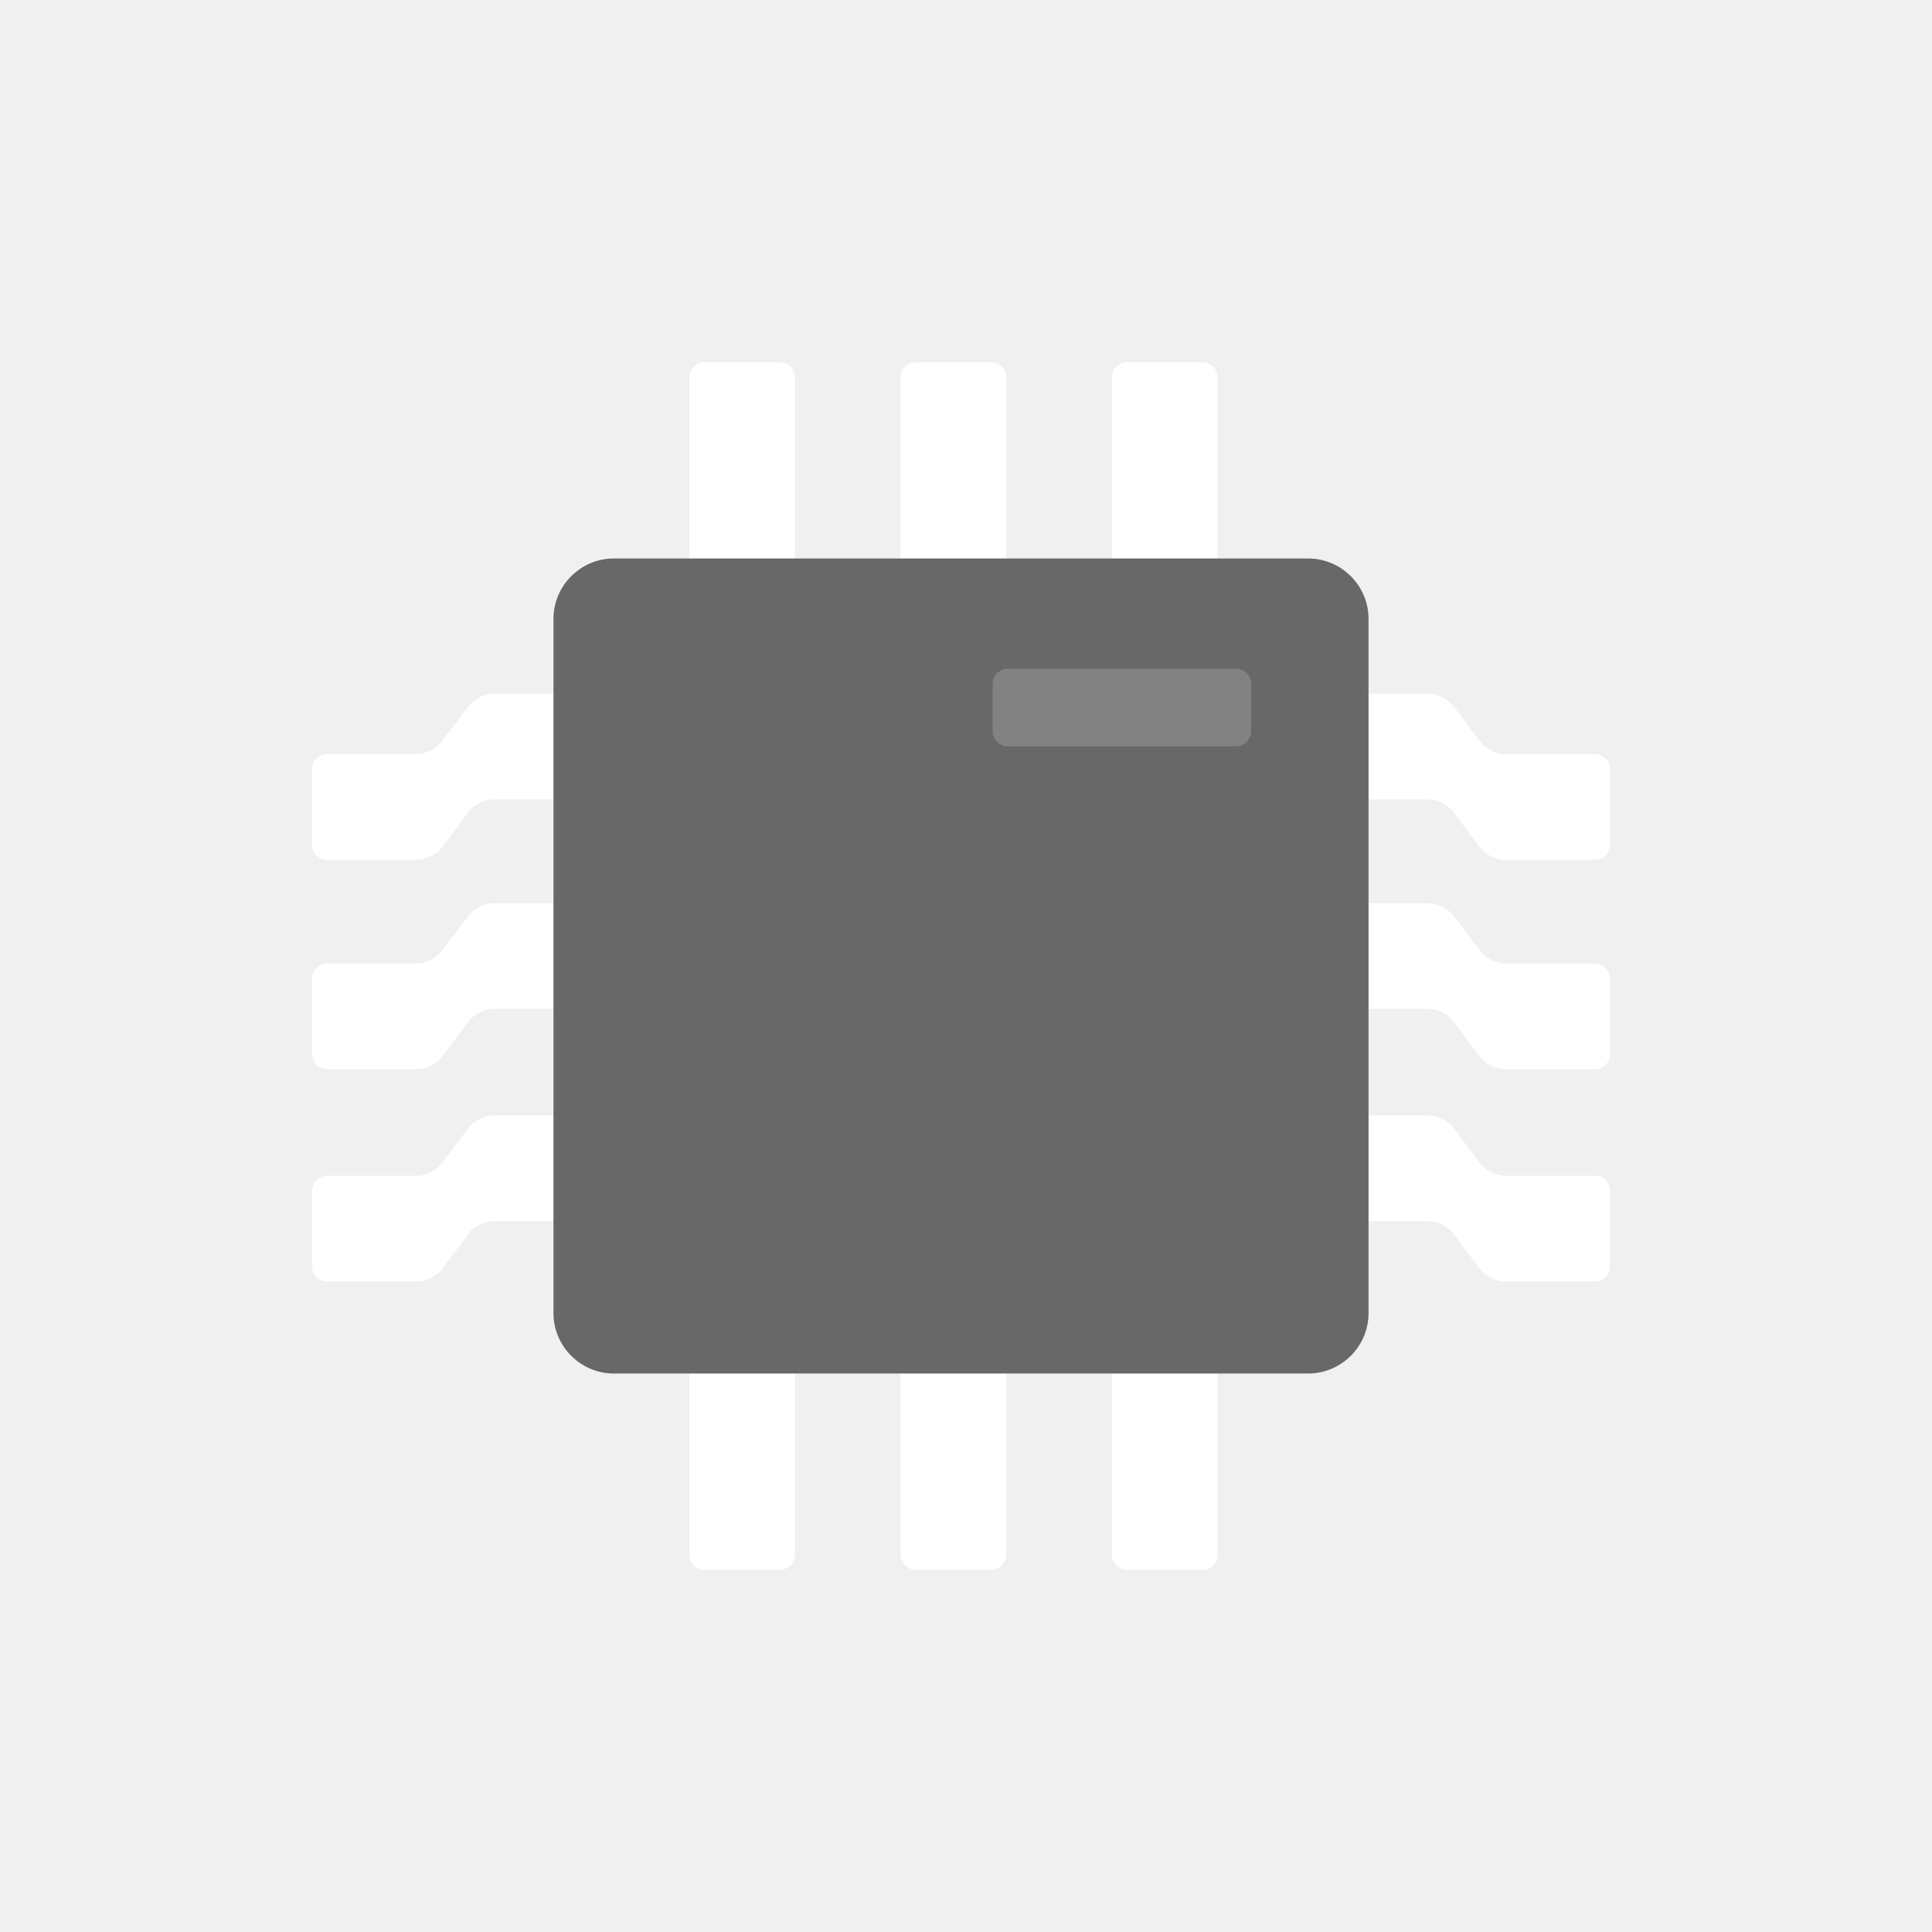
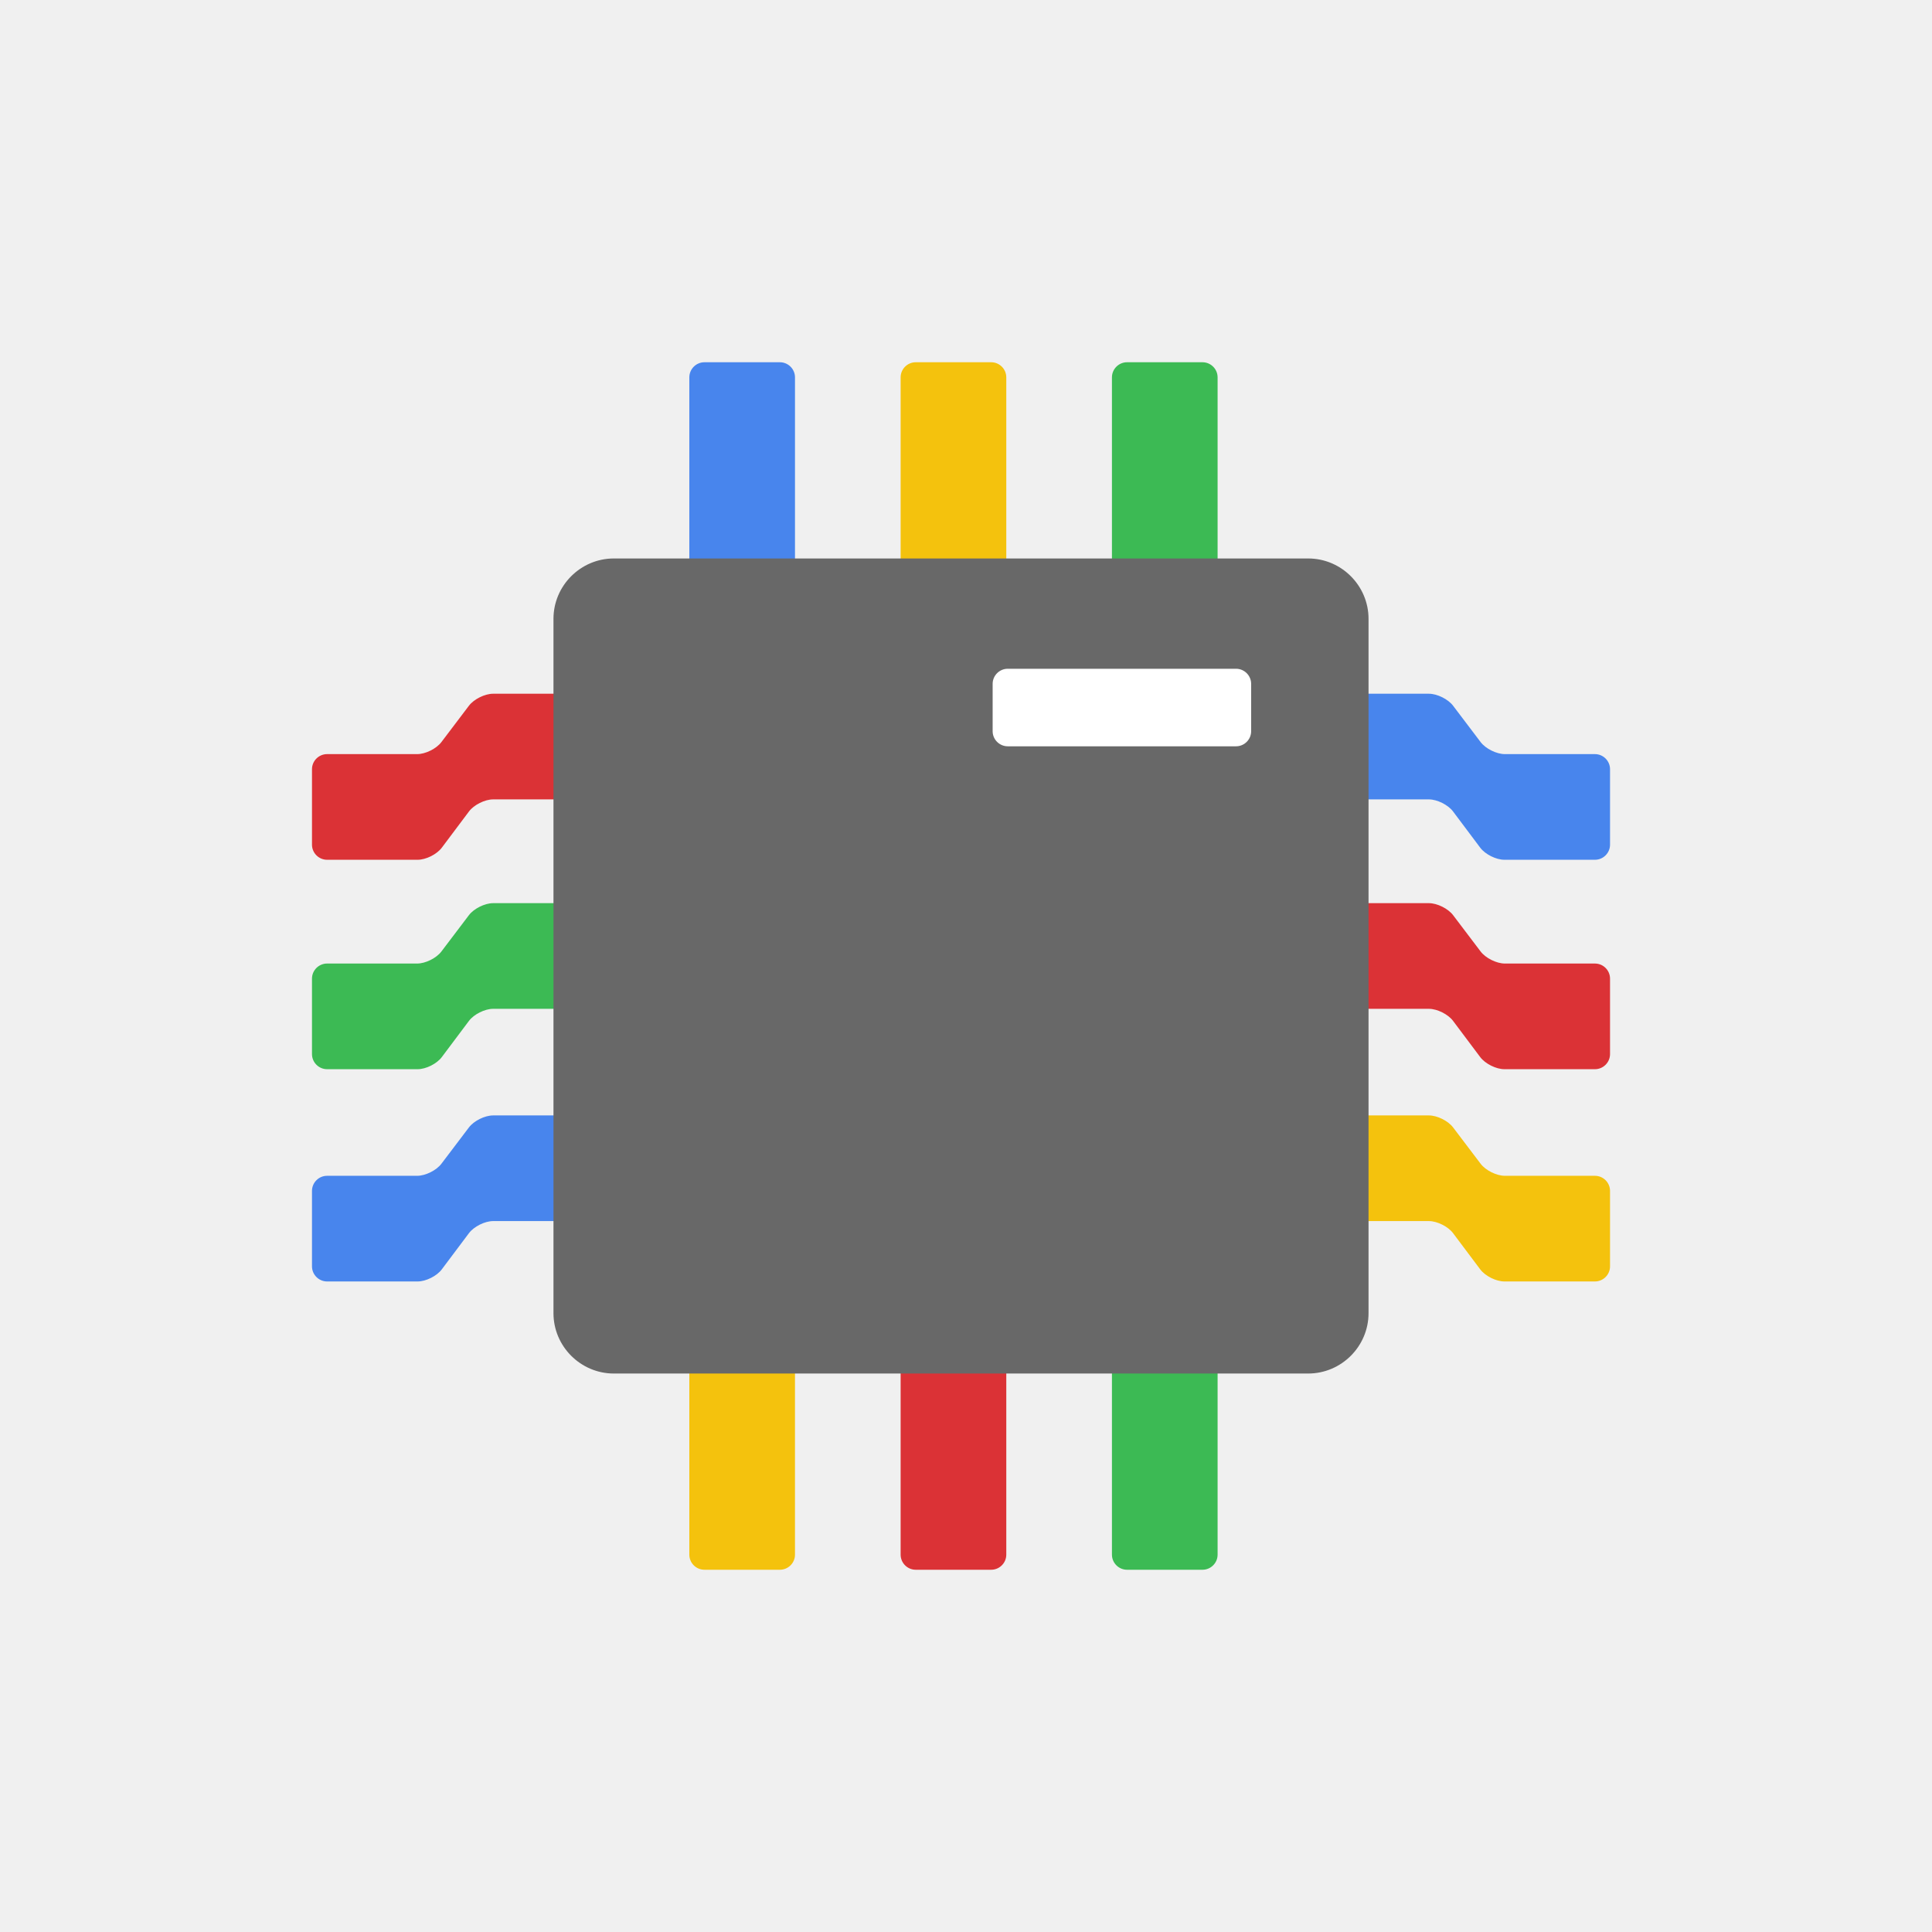
<svg xmlns="http://www.w3.org/2000/svg" enable-background="new 0 0 128 128" height="256px" id="Layer_1" version="1.1" viewBox="0 0 128 128" width="256px" xml:space="preserve">
-   <path d="M32.67,45.962c-0.55,0-1.272,0.358-1.604,0.797l-1.823,2.407c-0.332,0.438-1.054,0.796-1.604,0.796H21.67  c-0.55,0-1,0.45-1,1v5c0,0.55,0.45,1,1,1h6c0.55,0,1.27-0.359,1.6-0.8l1.8-2.4c0.33-0.44,1.05-0.8,1.6-0.8h5c0.55,0,1-0.45,1-1v-5  c0-0.55-0.45-1-1-1H32.67z" fill="#FFFFFF" />
+   <path d="M32.67,45.962c-0.55,0-1.272,0.358-1.604,0.797l-1.823,2.407c-0.332,0.438-1.054,0.796-1.604,0.796H21.67  c-0.55,0-1,0.45-1,1v5c0,0.55,0.45,1,1,1h6c0.55,0,1.27-0.359,1.6-0.8l1.8-2.4c0.33-0.44,1.05-0.8,1.6-0.8h5c0.55,0,1-0.45,1-1v-5  c0-0.55-0.45-1-1-1H32.67z" fill="#db3236" />
  <g>
    <g>
-       <path d="M52.67,25c0-0.55-0.45-1-1-1h-5c-0.55,0-1,0.45-1,1v13c0,0.55,0.45,1,1,1h5c0.55,0,1-0.45,1-1V25z" fill="#FFFFFF" />
+       <path d="M52.67,25c0-0.55-0.45-1-1-1h-5c-0.55,0-1,0.45-1,1v13c0,0.55,0.45,1,1,1h5c0.55,0,1-0.45,1-1V25z" fill="#4885ed" />
    </g>
    <g>
-       <path d="M66.669,25c0-0.55-0.45-1-1-1h-5c-0.55,0-1,0.45-1,1v13c0,0.55,0.45,1,1,1h5c0.55,0,1-0.45,1-1V25z" fill="#FFFFFF" />
+       <path d="M66.669,25c0-0.55-0.45-1-1-1h-5c-0.55,0-1,0.45-1,1v13c0,0.55,0.45,1,1,1h5c0.55,0,1-0.45,1-1V25z" fill="#f4c20d" />
    </g>
    <g>
-       <path d="M80.669,25c0-0.55-0.449-1-1-1h-5c-0.549,0-1,0.45-1,1v13c0,0.55,0.451,1,1,1h5c0.551,0,1-0.45,1-1V25z" fill="#FFFFFF" />
+       <path d="M80.669,25c0-0.55-0.449-1-1-1h-5c-0.549,0-1,0.45-1,1v13c0,0.55,0.451,1,1,1h5c0.551,0,1-0.45,1-1V25z" fill="#3cba54" />
    </g>
  </g>
-   <path d="M32.67,59.837c-0.55,0-1.272,0.358-1.604,0.797l-1.823,2.406c-0.332,0.438-1.054,0.797-1.604,0.797H21.67  c-0.55,0-1,0.449-1,1v5c0,0.549,0.45,1,1,1h6c0.55,0,1.27-0.359,1.6-0.801l1.8-2.4c0.33-0.439,1.05-0.799,1.6-0.799h5  c0.55,0,1-0.451,1-1v-5c0-0.55-0.45-1-1-1H32.67z" fill="#FFFFFF" />
-   <path d="M32.67,73.9c-0.55,0-1.272,0.357-1.604,0.797l-1.823,2.406c-0.332,0.438-1.054,0.797-1.604,0.797H21.67  c-0.55,0-1,0.449-1,1v5c0,0.549,0.45,1,1,1h6c0.55,0,1.27-0.359,1.6-0.801l1.8-2.4c0.33-0.439,1.05-0.799,1.6-0.799h5  c0.55,0,1-0.451,1-1v-5c0-0.551-0.45-1-1-1H32.67z" fill="#FFFFFF" />
+   <path d="M32.67,59.837c-0.55,0-1.272,0.358-1.604,0.797l-1.823,2.406c-0.332,0.438-1.054,0.797-1.604,0.797H21.67  c-0.55,0-1,0.449-1,1v5c0,0.549,0.45,1,1,1h6c0.55,0,1.27-0.359,1.6-0.801l1.8-2.4c0.33-0.439,1.05-0.799,1.6-0.799h5  c0.55,0,1-0.451,1-1v-5c0-0.55-0.45-1-1-1H32.67z" fill="#3cba54" />
+   <path d="M32.67,73.9c-0.55,0-1.272,0.357-1.604,0.797l-1.823,2.406c-0.332,0.438-1.054,0.797-1.604,0.797H21.67  c-0.55,0-1,0.449-1,1v5c0,0.549,0.45,1,1,1h6c0.55,0,1.27-0.359,1.6-0.801l1.8-2.4c0.33-0.439,1.05-0.799,1.6-0.799h5  c0.55,0,1-0.451,1-1v-5c0-0.551-0.45-1-1-1H32.67z" fill="#4885ed" />
  <g>
    <g>
      <g>
-         <path d="M52.67,89c0-0.549-0.45-1-1-1h-5c-0.55,0-1,0.451-1,1v14c0,0.551,0.45,1,1,1h5c0.55,0,1-0.449,1-1V89z" fill="#FFFFFF" />
+         <path d="M52.67,89c0-0.549-0.45-1-1-1h-5c-0.55,0-1,0.451-1,1v14c0,0.551,0.45,1,1,1h5c0.55,0,1-0.449,1-1V89z" fill="#f4c20d" />
      </g>
      <g>
-         <path d="M66.669,89c0-0.549-0.45-1-1-1h-5c-0.55,0-1,0.451-1,1v14c0,0.551,0.45,1,1,1h5c0.55,0,1-0.449,1-1V89z" fill="#FFFFFF" />
+         <path d="M66.669,89c0-0.549-0.45-1-1-1h-5c-0.55,0-1,0.451-1,1v14c0,0.551,0.45,1,1,1h5c0.55,0,1-0.449,1-1V89z" fill="#db3236" />
      </g>
      <g>
-         <path d="M80.669,89c0-0.549-0.449-1-1-1h-5c-0.549,0-1,0.451-1,1v14c0,0.551,0.451,1,1,1h5c0.551,0,1-0.449,1-1     V89z" fill="#FFFFFF" />
+         <path d="M80.669,89c0-0.549-0.449-1-1-1h-5c-0.549,0-1,0.451-1,1v14c0,0.551,0.451,1,1,1h5c0.551,0,1-0.449,1-1     V89z" fill="#3cba54" />
      </g>
    </g>
-     <path d="M94.669,45.962c0.551,0,1.272,0.358,1.604,0.797l1.823,2.407c0.332,0.438,1.055,0.796,1.604,0.796h5.969   c0.551,0,1,0.45,1,1v5c0,0.55-0.449,1-1,1h-6c-0.549,0-1.27-0.36-1.6-0.8l-1.8-2.4c-0.33-0.439-1.05-0.8-1.601-0.8h-5   c-0.549,0-1-0.45-1-1v-5c0-0.55,0.451-1,1-1H94.669z" fill="#FFFFFF" />
-     <path d="M94.669,59.837c0.551,0,1.272,0.358,1.604,0.797l1.823,2.406c0.332,0.438,1.055,0.797,1.604,0.797h5.969   c0.551,0,1,0.449,1,1v5c0,0.549-0.449,1-1,1h-6c-0.549,0-1.27-0.361-1.6-0.801l-1.8-2.4c-0.33-0.439-1.05-0.799-1.601-0.799h-5   c-0.549,0-1-0.451-1-1v-5c0-0.55,0.451-1,1-1H94.669z" fill="#FFFFFF" />
-     <path d="M94.669,73.9c0.551,0,1.272,0.357,1.604,0.797l1.823,2.406c0.332,0.438,1.055,0.797,1.604,0.797h5.969   c0.551,0,1,0.449,1,1v5c0,0.549-0.449,1-1,1h-6c-0.549,0-1.27-0.361-1.6-0.801l-1.8-2.4c-0.33-0.439-1.05-0.799-1.601-0.799h-5   c-0.549,0-1-0.451-1-1v-5c0-0.551,0.451-1,1-1H94.669z" fill="#FFFFFF" />
+     <path d="M94.669,45.962c0.551,0,1.272,0.358,1.604,0.797l1.823,2.407c0.332,0.438,1.055,0.796,1.604,0.796h5.969   c0.551,0,1,0.45,1,1v5c0,0.55-0.449,1-1,1h-6c-0.549,0-1.27-0.36-1.6-0.8l-1.8-2.4c-0.33-0.439-1.05-0.8-1.601-0.8h-5   c-0.549,0-1-0.45-1-1v-5c0-0.55,0.451-1,1-1H94.669z" fill="#4885ed" />
+     <path d="M94.669,59.837c0.551,0,1.272,0.358,1.604,0.797l1.823,2.406c0.332,0.438,1.055,0.797,1.604,0.797h5.969   c0.551,0,1,0.449,1,1v5c0,0.549-0.449,1-1,1h-6c-0.549,0-1.27-0.361-1.6-0.801l-1.8-2.4c-0.33-0.439-1.05-0.799-1.601-0.799h-5   c-0.549,0-1-0.451-1-1v-5c0-0.55,0.451-1,1-1H94.669z" fill="#db3236" />
+     <path d="M94.669,73.9c0.551,0,1.272,0.357,1.604,0.797l1.823,2.406c0.332,0.438,1.055,0.797,1.604,0.797h5.969   c0.551,0,1,0.449,1,1v5c0,0.549-0.449,1-1,1h-6c-0.549,0-1.27-0.361-1.6-0.801l-1.8-2.4c-0.33-0.439-1.05-0.799-1.601-0.799h-5   c-0.549,0-1-0.451-1-1v-5c0-0.551,0.451-1,1-1H94.669z" fill="#f4c20d" />
  </g>
  <path d="M90.669,41v46c0,2.201-1.799,4-4,4h-46c-2.2,0-4-1.799-4-4V41c0-2.2,1.8-4,4-4h46  C88.871,37,90.669,38.8,90.669,41z" fill="#686868" />
-   <path d="M82.892,48.444c0,0.55-0.451,1-1,1H66.765c-0.549,0-1-0.45-1-1v-3.137c0-0.55,0.45-1,1-1h15.127  c0.549,0,1,0.45,1,1V48.444z" fill="#828282" />
+   <path d="M82.892,48.444c0,0.55-0.451,1-1,1H66.765c-0.549,0-1-0.45-1-1v-3.137c0-0.55,0.45-1,1-1h15.127  c0.549,0,1,0.45,1,1V48.444z" fill="#FFFFFF" />
</svg>
